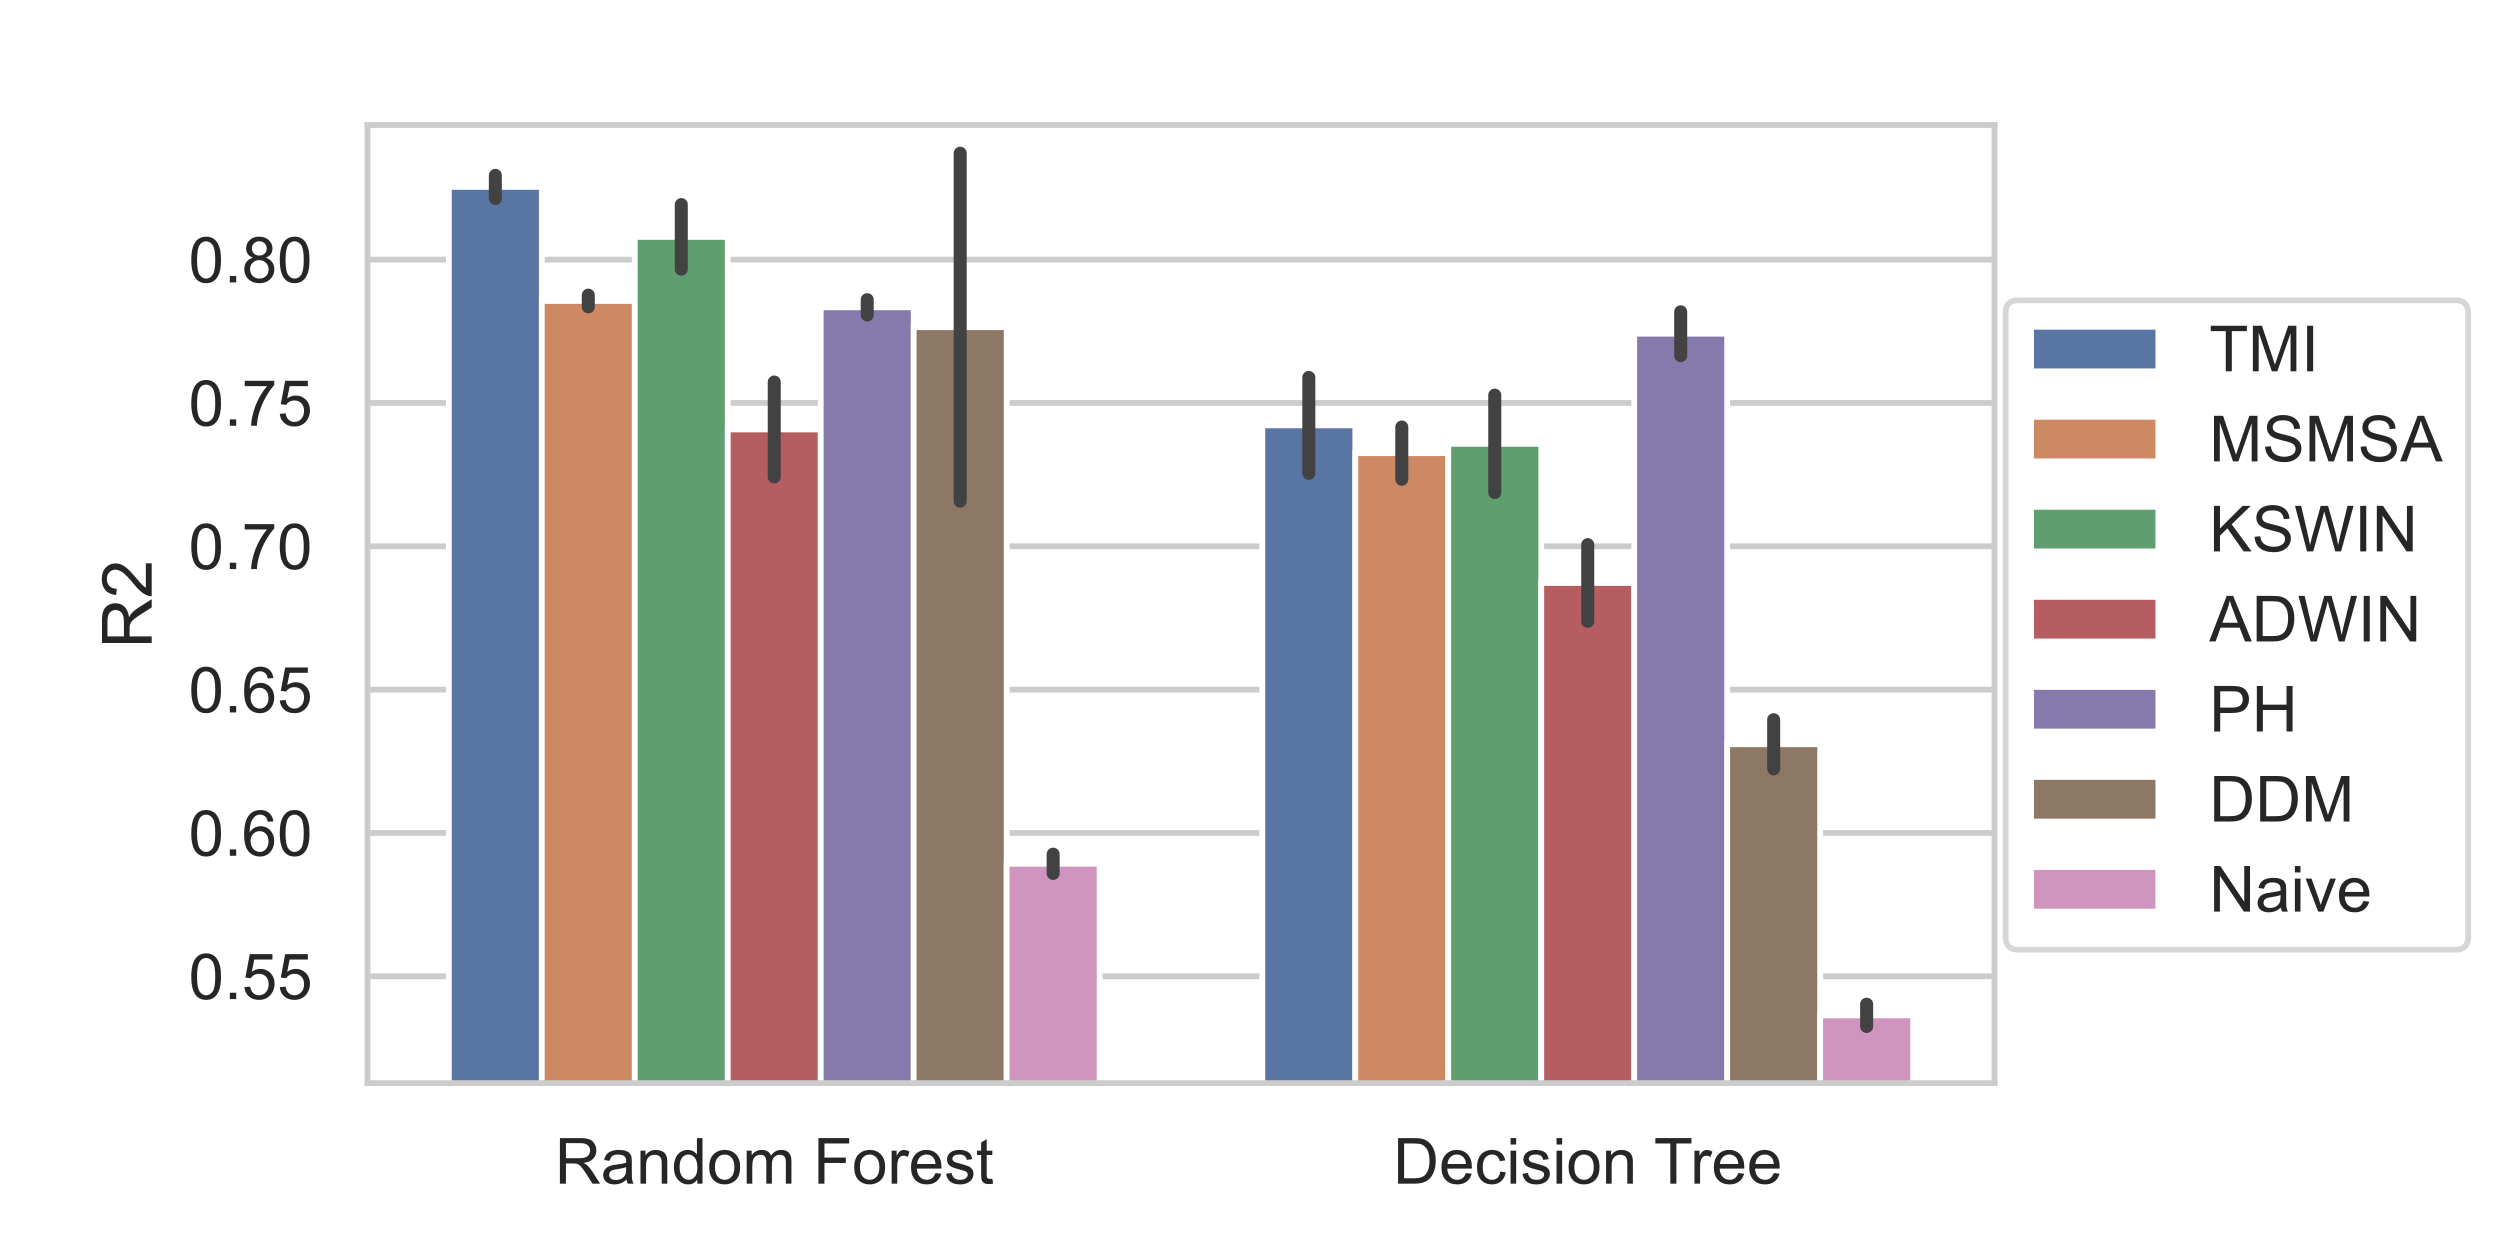
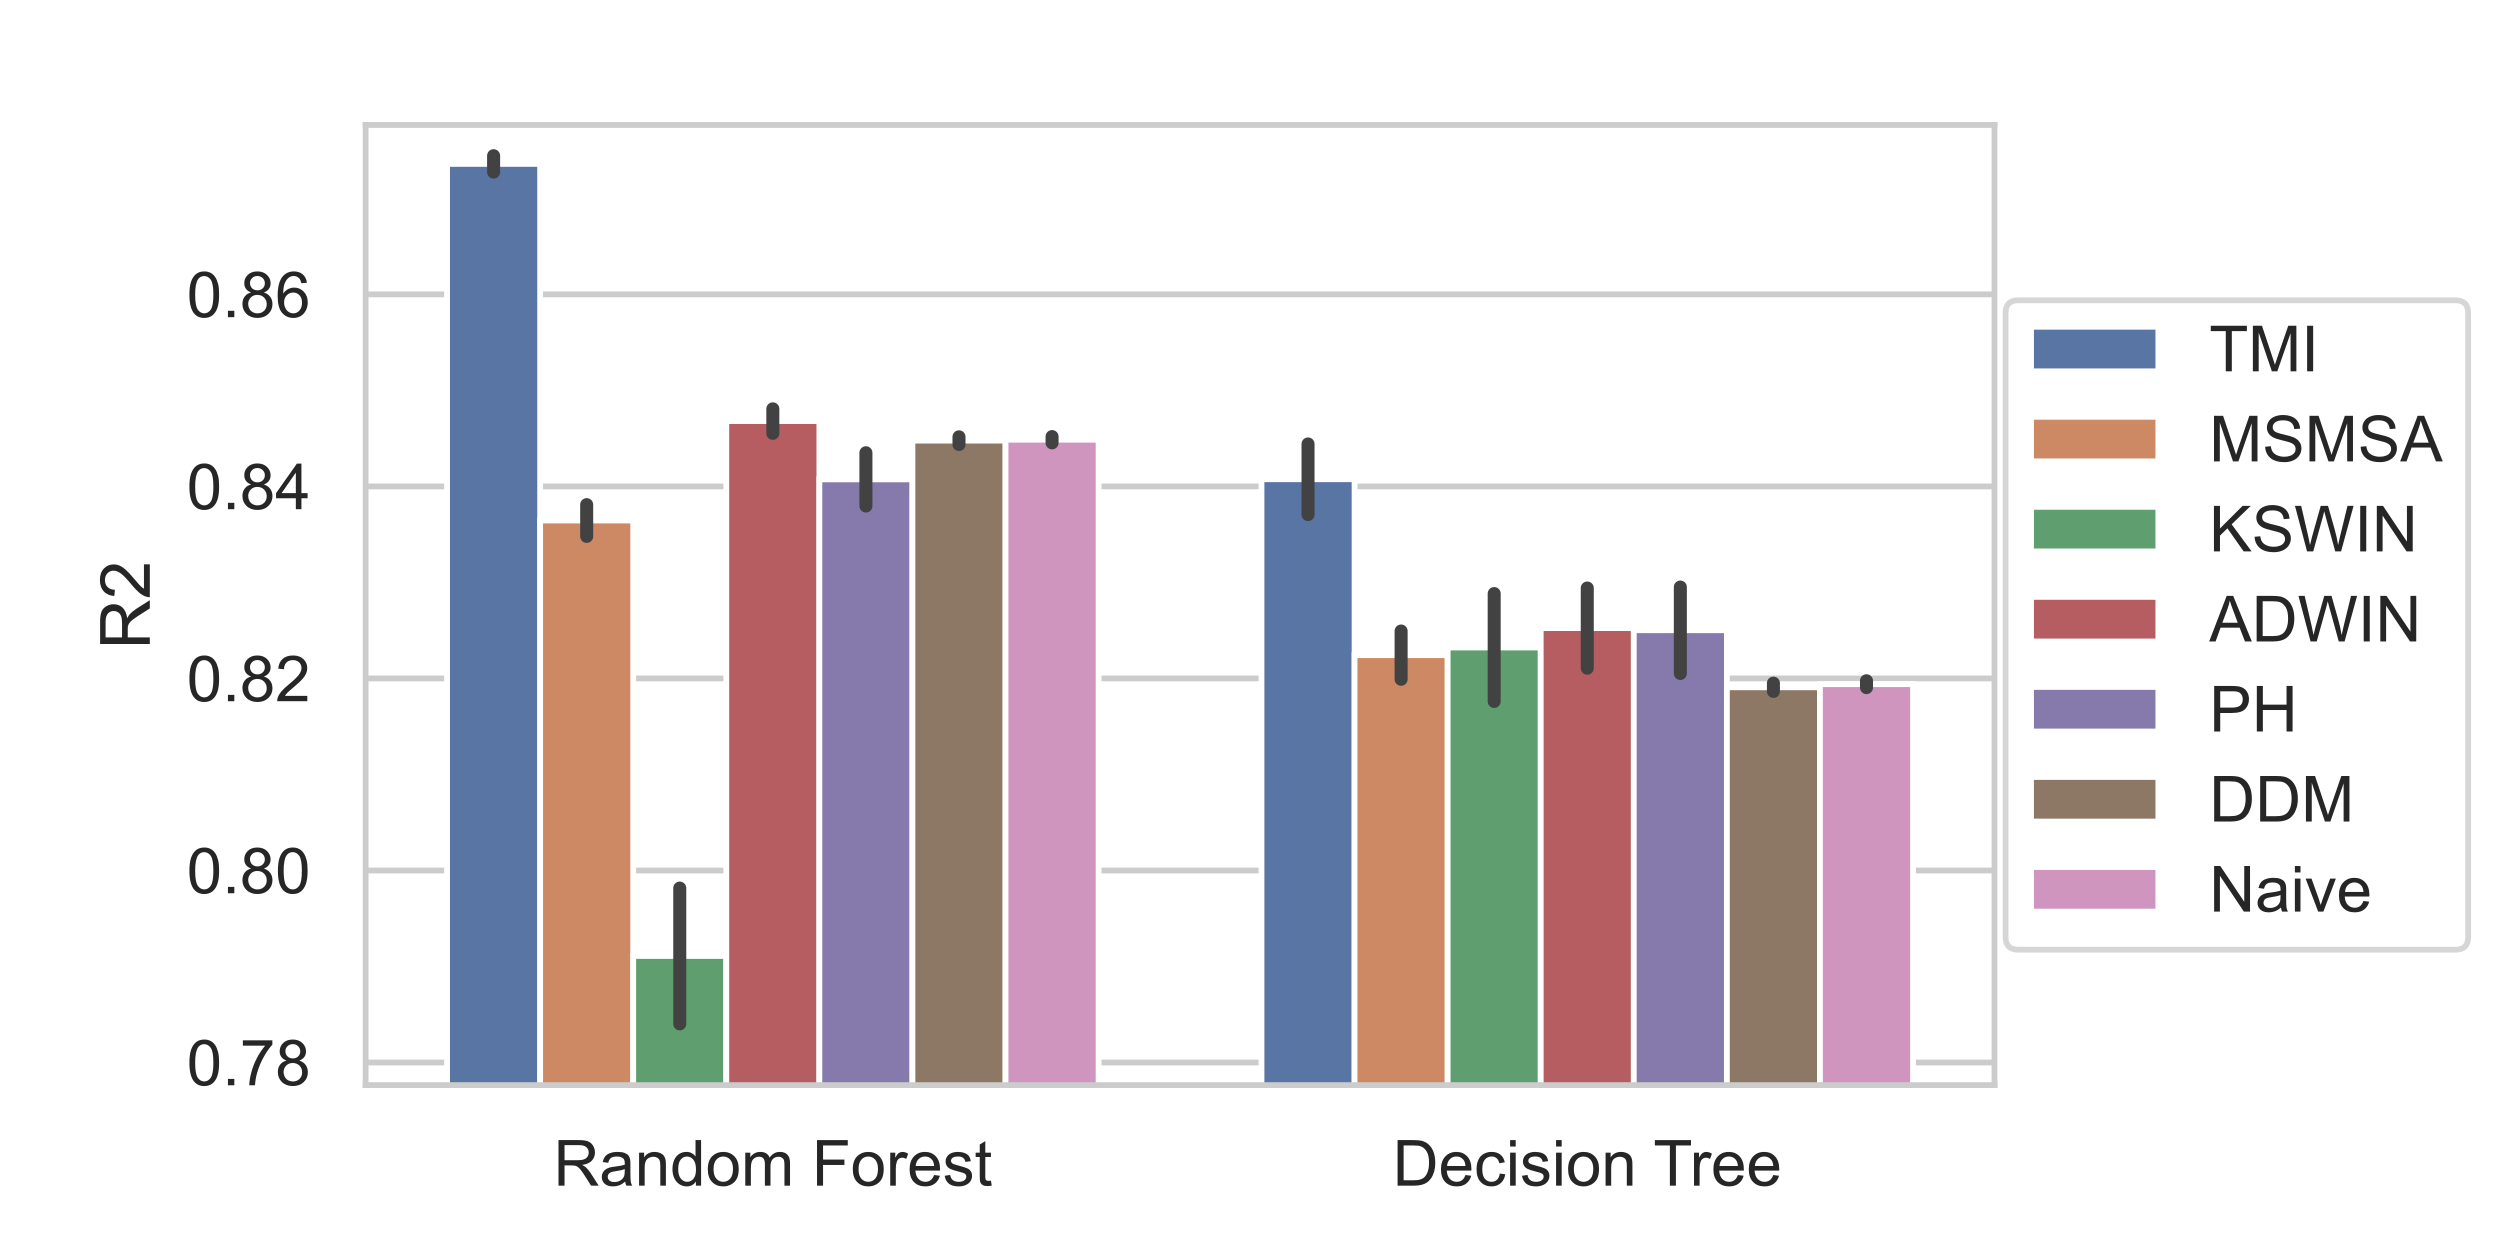
<svg xmlns="http://www.w3.org/2000/svg" xmlns:xlink="http://www.w3.org/1999/xlink" width="432pt" height="216pt" viewBox="0 0 432 216" version="1.1">
  <defs>
    <style type="text/css">*{stroke-linejoin: round; stroke-linecap: butt}</style>
  </defs>
  <g id="figure_1">
    <g id="patch_1">
      <path d="M 0 216  L 432 216  L 432 0  L 0 0  z " style="fill: #ffffff" />
    </g>
    <g id="axes_1">
      <g id="patch_2">
-         <path d="M 63.504 187.164  L 344.646 187.164  L 344.646 21.6  L 63.504 21.6  z " style="fill: #ffffff" />
+         <path d="M 63.18 187.508  L 344.646 187.508  L 344.646 21.6  L 63.18 21.6  z " style="fill: #ffffff" />
      </g>
      <g id="matplotlib.axis_1">
        <g id="xtick_1">
          <g id="text_1">
-             <g style="fill: #262626" transform="translate(95.88838 204.5376) scale(0.11 -0.11)">
+             <g style="fill: #262626" transform="translate(95.64538 204.8818) scale(0.11 -0.11)">
              <defs>
                <path id="ArialMT-52" d="M 503 0  L 503 4581  L 2534 4581  Q 3147 4581 3465 4457  Q 3784 4334 3975 4021  Q 4166 3709 4166 3331  Q 4166 2844 3850 2509  Q 3534 2175 2875 2084  Q 3116 1969 3241 1856  Q 3506 1613 3744 1247  L 4541 0  L 3778 0  L 3172 953  Q 2906 1366 2734 1584  Q 2563 1803 2427 1890  Q 2291 1978 2150 2013  Q 2047 2034 1813 2034  L 1109 2034  L 1109 0  L 503 0  z M 1109 2559  L 2413 2559  Q 2828 2559 3062 2645  Q 3297 2731 3419 2920  Q 3541 3109 3541 3331  Q 3541 3656 3305 3865  Q 3069 4075 2559 4075  L 1109 4075  L 1109 2559  z " transform="scale(0.015625)" />
                <path id="ArialMT-61" d="M 2588 409  Q 2275 144 1986 34  Q 1697 -75 1366 -75  Q 819 -75 525 192  Q 231 459 231 875  Q 231 1119 342 1320  Q 453 1522 633 1644  Q 813 1766 1038 1828  Q 1203 1872 1538 1913  Q 2219 1994 2541 2106  Q 2544 2222 2544 2253  Q 2544 2597 2384 2738  Q 2169 2928 1744 2928  Q 1347 2928 1158 2789  Q 969 2650 878 2297  L 328 2372  Q 403 2725 575 2942  Q 747 3159 1072 3276  Q 1397 3394 1825 3394  Q 2250 3394 2515 3294  Q 2781 3194 2906 3042  Q 3031 2891 3081 2659  Q 3109 2516 3109 2141  L 3109 1391  Q 3109 606 3145 398  Q 3181 191 3288 0  L 2700 0  Q 2613 175 2588 409  z M 2541 1666  Q 2234 1541 1622 1453  Q 1275 1403 1131 1340  Q 988 1278 909 1158  Q 831 1038 831 891  Q 831 666 1001 516  Q 1172 366 1500 366  Q 1825 366 2078 508  Q 2331 650 2450 897  Q 2541 1088 2541 1459  L 2541 1666  z " transform="scale(0.015625)" />
                <path id="ArialMT-6e" d="M 422 0  L 422 3319  L 928 3319  L 928 2847  Q 1294 3394 1984 3394  Q 2284 3394 2536 3286  Q 2788 3178 2913 3003  Q 3038 2828 3088 2588  Q 3119 2431 3119 2041  L 3119 0  L 2556 0  L 2556 2019  Q 2556 2363 2490 2533  Q 2425 2703 2258 2804  Q 2091 2906 1866 2906  Q 1506 2906 1245 2678  Q 984 2450 984 1813  L 984 0  L 422 0  z " transform="scale(0.015625)" />
                <path id="ArialMT-64" d="M 2575 0  L 2575 419  Q 2259 -75 1647 -75  Q 1250 -75 917 144  Q 584 363 401 755  Q 219 1147 219 1656  Q 219 2153 384 2558  Q 550 2963 881 3178  Q 1213 3394 1622 3394  Q 1922 3394 2156 3267  Q 2391 3141 2538 2938  L 2538 4581  L 3097 4581  L 3097 0  L 2575 0  z M 797 1656  Q 797 1019 1065 703  Q 1334 388 1700 388  Q 2069 388 2326 689  Q 2584 991 2584 1609  Q 2584 2291 2321 2609  Q 2059 2928 1675 2928  Q 1300 2928 1048 2622  Q 797 2316 797 1656  z " transform="scale(0.015625)" />
                <path id="ArialMT-6f" d="M 213 1659  Q 213 2581 725 3025  Q 1153 3394 1769 3394  Q 2453 3394 2887 2945  Q 3322 2497 3322 1706  Q 3322 1066 3130 698  Q 2938 331 2570 128  Q 2203 -75 1769 -75  Q 1072 -75 642 372  Q 213 819 213 1659  z M 791 1659  Q 791 1022 1069 705  Q 1347 388 1769 388  Q 2188 388 2466 706  Q 2744 1025 2744 1678  Q 2744 2294 2464 2611  Q 2184 2928 1769 2928  Q 1347 2928 1069 2612  Q 791 2297 791 1659  z " transform="scale(0.015625)" />
                <path id="ArialMT-6d" d="M 422 0  L 422 3319  L 925 3319  L 925 2853  Q 1081 3097 1340 3245  Q 1600 3394 1931 3394  Q 2300 3394 2536 3241  Q 2772 3088 2869 2813  Q 3263 3394 3894 3394  Q 4388 3394 4653 3120  Q 4919 2847 4919 2278  L 4919 0  L 4359 0  L 4359 2091  Q 4359 2428 4304 2576  Q 4250 2725 4106 2815  Q 3963 2906 3769 2906  Q 3419 2906 3187 2673  Q 2956 2441 2956 1928  L 2956 0  L 2394 0  L 2394 2156  Q 2394 2531 2256 2718  Q 2119 2906 1806 2906  Q 1569 2906 1367 2781  Q 1166 2656 1075 2415  Q 984 2175 984 1722  L 984 0  L 422 0  z " transform="scale(0.015625)" />
                <path id="ArialMT-20" transform="scale(0.015625)" />
                <path id="ArialMT-46" d="M 525 0  L 525 4581  L 3616 4581  L 3616 4041  L 1131 4041  L 1131 2622  L 3281 2622  L 3281 2081  L 1131 2081  L 1131 0  L 525 0  z " transform="scale(0.015625)" />
                <path id="ArialMT-72" d="M 416 0  L 416 3319  L 922 3319  L 922 2816  Q 1116 3169 1280 3281  Q 1444 3394 1641 3394  Q 1925 3394 2219 3213  L 2025 2691  Q 1819 2813 1613 2813  Q 1428 2813 1281 2702  Q 1134 2591 1072 2394  Q 978 2094 978 1738  L 978 0  L 416 0  z " transform="scale(0.015625)" />
                <path id="ArialMT-65" d="M 2694 1069  L 3275 997  Q 3138 488 2766 206  Q 2394 -75 1816 -75  Q 1088 -75 661 373  Q 234 822 234 1631  Q 234 2469 665 2931  Q 1097 3394 1784 3394  Q 2450 3394 2872 2941  Q 3294 2488 3294 1666  Q 3294 1616 3291 1516  L 816 1516  Q 847 969 1125 678  Q 1403 388 1819 388  Q 2128 388 2347 550  Q 2566 713 2694 1069  z M 847 1978  L 2700 1978  Q 2663 2397 2488 2606  Q 2219 2931 1791 2931  Q 1403 2931 1139 2672  Q 875 2413 847 1978  z " transform="scale(0.015625)" />
                <path id="ArialMT-73" d="M 197 991  L 753 1078  Q 800 744 1014 566  Q 1228 388 1613 388  Q 2000 388 2187 545  Q 2375 703 2375 916  Q 2375 1106 2209 1216  Q 2094 1291 1634 1406  Q 1016 1563 777 1677  Q 538 1791 414 1992  Q 291 2194 291 2438  Q 291 2659 392 2848  Q 494 3038 669 3163  Q 800 3259 1026 3326  Q 1253 3394 1513 3394  Q 1903 3394 2198 3281  Q 2494 3169 2634 2976  Q 2775 2784 2828 2463  L 2278 2388  Q 2241 2644 2061 2787  Q 1881 2931 1553 2931  Q 1166 2931 1000 2803  Q 834 2675 834 2503  Q 834 2394 903 2306  Q 972 2216 1119 2156  Q 1203 2125 1616 2013  Q 2213 1853 2448 1751  Q 2684 1650 2818 1456  Q 2953 1263 2953 975  Q 2953 694 2789 445  Q 2625 197 2315 61  Q 2006 -75 1616 -75  Q 969 -75 630 194  Q 291 463 197 991  z " transform="scale(0.015625)" />
                <path id="ArialMT-74" d="M 1650 503  L 1731 6  Q 1494 -44 1306 -44  Q 1000 -44 831 53  Q 663 150 594 308  Q 525 466 525 972  L 525 2881  L 113 2881  L 113 3319  L 525 3319  L 525 4141  L 1084 4478  L 1084 3319  L 1650 3319  L 1650 2881  L 1084 2881  L 1084 941  Q 1084 700 1114 631  Q 1144 563 1211 522  Q 1278 481 1403 481  Q 1497 481 1650 503  z " transform="scale(0.015625)" />
              </defs>
              <use xlink:href="#ArialMT-52" />
              <use xlink:href="#ArialMT-61" x="72.217" />
              <use xlink:href="#ArialMT-6e" x="127.832" />
              <use xlink:href="#ArialMT-64" x="183.447" />
              <use xlink:href="#ArialMT-6f" x="239.062" />
              <use xlink:href="#ArialMT-6d" x="294.678" />
              <use xlink:href="#ArialMT-20" x="377.979" />
              <use xlink:href="#ArialMT-46" x="405.762" />
              <use xlink:href="#ArialMT-6f" x="466.846" />
              <use xlink:href="#ArialMT-72" x="522.461" />
              <use xlink:href="#ArialMT-65" x="555.762" />
              <use xlink:href="#ArialMT-73" x="611.377" />
              <use xlink:href="#ArialMT-74" x="661.377" />
            </g>
          </g>
        </g>
        <g id="xtick_2">
          <g id="text_2">
-             <g style="fill: #262626" transform="translate(240.7354 204.5376) scale(0.11 -0.11)">
+             <g style="fill: #262626" transform="translate(240.6544 204.8818) scale(0.11 -0.11)">
              <defs>
                <path id="ArialMT-44" d="M 494 0  L 494 4581  L 2072 4581  Q 2606 4581 2888 4516  Q 3281 4425 3559 4188  Q 3922 3881 4101 3404  Q 4281 2928 4281 2316  Q 4281 1794 4159 1391  Q 4038 988 3847 723  Q 3656 459 3429 307  Q 3203 156 2883 78  Q 2563 0 2147 0  L 494 0  z M 1100 541  L 2078 541  Q 2531 541 2789 625  Q 3047 709 3200 863  Q 3416 1078 3536 1442  Q 3656 1806 3656 2325  Q 3656 3044 3420 3430  Q 3184 3816 2847 3947  Q 2603 4041 2063 4041  L 1100 4041  L 1100 541  z " transform="scale(0.015625)" />
                <path id="ArialMT-63" d="M 2588 1216  L 3141 1144  Q 3050 572 2676 248  Q 2303 -75 1759 -75  Q 1078 -75 664 370  Q 250 816 250 1647  Q 250 2184 428 2587  Q 606 2991 970 3192  Q 1334 3394 1763 3394  Q 2303 3394 2647 3120  Q 2991 2847 3088 2344  L 2541 2259  Q 2463 2594 2264 2762  Q 2066 2931 1784 2931  Q 1359 2931 1093 2626  Q 828 2322 828 1663  Q 828 994 1084 691  Q 1341 388 1753 388  Q 2084 388 2306 591  Q 2528 794 2588 1216  z " transform="scale(0.015625)" />
                <path id="ArialMT-69" d="M 425 3934  L 425 4581  L 988 4581  L 988 3934  L 425 3934  z M 425 0  L 425 3319  L 988 3319  L 988 0  L 425 0  z " transform="scale(0.015625)" />
                <path id="ArialMT-54" d="M 1659 0  L 1659 4041  L 150 4041  L 150 4581  L 3781 4581  L 3781 4041  L 2266 4041  L 2266 0  L 1659 0  z " transform="scale(0.015625)" />
              </defs>
              <use xlink:href="#ArialMT-44" />
              <use xlink:href="#ArialMT-65" x="72.217" />
              <use xlink:href="#ArialMT-63" x="127.832" />
              <use xlink:href="#ArialMT-69" x="177.832" />
              <use xlink:href="#ArialMT-73" x="200.049" />
              <use xlink:href="#ArialMT-69" x="250.049" />
              <use xlink:href="#ArialMT-6f" x="272.266" />
              <use xlink:href="#ArialMT-6e" x="327.881" />
              <use xlink:href="#ArialMT-20" x="383.496" />
              <use xlink:href="#ArialMT-54" x="409.529" />
              <use xlink:href="#ArialMT-72" x="466.863" />
              <use xlink:href="#ArialMT-65" x="500.164" />
              <use xlink:href="#ArialMT-65" x="555.779" />
            </g>
          </g>
        </g>
      </g>
      <g id="matplotlib.axis_2">
        <g id="ytick_1">
          <g id="line2d_1">
-             <path d="M 63.504 168.708  L 344.646 168.708  " clip-path="url(#p9788f2b1a1)" style="fill: none; stroke: #cccccc; stroke-linecap: round" />
+             <path d="M 63.18 183.601  L 344.646 183.601  " clip-path="url(#pdd0cd66725)" style="fill: none; stroke: #cccccc; stroke-linecap: round" />
          </g>
          <g id="text_3">
-             <g style="fill: #262626" transform="translate(32.59697 172.6448) scale(0.11 -0.11)">
+             <g style="fill: #262626" transform="translate(32.27297 187.5374) scale(0.11 -0.11)">
              <defs>
                <path id="ArialMT-30" d="M 266 2259  Q 266 3072 433 3567  Q 600 4063 929 4331  Q 1259 4600 1759 4600  Q 2128 4600 2406 4451  Q 2684 4303 2865 4023  Q 3047 3744 3150 3342  Q 3253 2941 3253 2259  Q 3253 1453 3087 958  Q 2922 463 2592 192  Q 2263 -78 1759 -78  Q 1097 -78 719 397  Q 266 969 266 2259  z M 844 2259  Q 844 1131 1108 757  Q 1372 384 1759 384  Q 2147 384 2411 759  Q 2675 1134 2675 2259  Q 2675 3391 2411 3762  Q 2147 4134 1753 4134  Q 1366 4134 1134 3806  Q 844 3388 844 2259  z " transform="scale(0.015625)" />
                <path id="ArialMT-2e" d="M 581 0  L 581 641  L 1222 641  L 1222 0  L 581 0  z " transform="scale(0.015625)" />
-                 <path id="ArialMT-35" d="M 266 1200  L 856 1250  Q 922 819 1161 601  Q 1400 384 1738 384  Q 2144 384 2425 690  Q 2706 997 2706 1503  Q 2706 1984 2436 2262  Q 2166 2541 1728 2541  Q 1456 2541 1237 2417  Q 1019 2294 894 2097  L 366 2166  L 809 4519  L 3088 4519  L 3088 3981  L 1259 3981  L 1013 2750  Q 1425 3038 1878 3038  Q 2478 3038 2890 2622  Q 3303 2206 3303 1553  Q 3303 931 2941 478  Q 2500 -78 1738 -78  Q 1113 -78 717 272  Q 322 622 266 1200  z " transform="scale(0.015625)" />
-               </defs>
-               <use xlink:href="#ArialMT-30" />
-               <use xlink:href="#ArialMT-2e" x="55.615" />
-               <use xlink:href="#ArialMT-35" x="83.398" />
-               <use xlink:href="#ArialMT-35" x="139.014" />
+                 <path id="ArialMT-37" d="M 303 3981  L 303 4522  L 3269 4522  L 3269 4084  Q 2831 3619 2401 2847  Q 1972 2075 1738 1259  Q 1569 684 1522 0  L 944 0  Q 953 541 1156 1306  Q 1359 2072 1739 2783  Q 2119 3494 2547 3981  L 303 3981  z " transform="scale(0.015625)" />
+                 <path id="ArialMT-38" d="M 1131 2484  Q 781 2613 612 2850  Q 444 3088 444 3419  Q 444 3919 803 4259  Q 1163 4600 1759 4600  Q 2359 4600 2725 4251  Q 3091 3903 3091 3403  Q 3091 3084 2923 2848  Q 2756 2613 2416 2484  Q 2838 2347 3058 2040  Q 3278 1734 3278 1309  Q 3278 722 2862 322  Q 2447 -78 1769 -78  Q 1091 -78 675 323  Q 259 725 259 1325  Q 259 1772 486 2073  Q 713 2375 1131 2484  z M 1019 3438  Q 1019 3113 1228 2906  Q 1438 2700 1772 2700  Q 2097 2700 2305 2904  Q 2513 3109 2513 3406  Q 2513 3716 2298 3927  Q 2084 4138 1766 4138  Q 1444 4138 1231 3931  Q 1019 3725 1019 3438  z M 838 1322  Q 838 1081 952 856  Q 1066 631 1291 507  Q 1516 384 1775 384  Q 2178 384 2440 643  Q 2703 903 2703 1303  Q 2703 1709 2433 1975  Q 2163 2241 1756 2241  Q 1359 2241 1098 1978  Q 838 1716 838 1322  z " transform="scale(0.015625)" />
+               </defs>
+               <use xlink:href="#ArialMT-30" />
+               <use xlink:href="#ArialMT-2e" x="55.615" />
+               <use xlink:href="#ArialMT-37" x="83.398" />
+               <use xlink:href="#ArialMT-38" x="139.014" />
            </g>
          </g>
        </g>
        <g id="ytick_2">
          <g id="line2d_2">
-             <path d="M 63.504 143.939  L 344.646 143.939  " clip-path="url(#p9788f2b1a1)" style="fill: none; stroke: #cccccc; stroke-linecap: round" />
+             <path d="M 63.18 150.418  L 344.646 150.418  " clip-path="url(#pdd0cd66725)" style="fill: none; stroke: #cccccc; stroke-linecap: round" />
          </g>
          <g id="text_4">
-             <g style="fill: #262626" transform="translate(32.59697 147.8763) scale(0.11 -0.11)">
-               <defs>
-                 <path id="ArialMT-36" d="M 3184 3459  L 2625 3416  Q 2550 3747 2413 3897  Q 2184 4138 1850 4138  Q 1581 4138 1378 3988  Q 1113 3794 959 3422  Q 806 3050 800 2363  Q 1003 2672 1297 2822  Q 1591 2972 1913 2972  Q 2475 2972 2870 2558  Q 3266 2144 3266 1488  Q 3266 1056 3080 686  Q 2894 316 2569 119  Q 2244 -78 1831 -78  Q 1128 -78 684 439  Q 241 956 241 2144  Q 241 3472 731 4075  Q 1159 4600 1884 4600  Q 2425 4600 2770 4297  Q 3116 3994 3184 3459  z M 888 1484  Q 888 1194 1011 928  Q 1134 663 1356 523  Q 1578 384 1822 384  Q 2178 384 2434 671  Q 2691 959 2691 1453  Q 2691 1928 2437 2201  Q 2184 2475 1800 2475  Q 1419 2475 1153 2201  Q 888 1928 888 1484  z " transform="scale(0.015625)" />
-               </defs>
-               <use xlink:href="#ArialMT-30" />
-               <use xlink:href="#ArialMT-2e" x="55.615" />
-               <use xlink:href="#ArialMT-36" x="83.398" />
+             <g style="fill: #262626" transform="translate(32.27297 154.3546) scale(0.11 -0.11)">
+               <use xlink:href="#ArialMT-30" />
+               <use xlink:href="#ArialMT-2e" x="55.615" />
+               <use xlink:href="#ArialMT-38" x="83.398" />
              <use xlink:href="#ArialMT-30" x="139.014" />
            </g>
          </g>
        </g>
        <g id="ytick_3">
          <g id="line2d_3">
-             <path d="M 63.504 119.171  L 344.646 119.171  " clip-path="url(#p9788f2b1a1)" style="fill: none; stroke: #cccccc; stroke-linecap: round" />
+             <path d="M 63.18 117.235  L 344.646 117.235  " clip-path="url(#pdd0cd66725)" style="fill: none; stroke: #cccccc; stroke-linecap: round" />
          </g>
          <g id="text_5">
-             <g style="fill: #262626" transform="translate(32.59697 123.1077) scale(0.11 -0.11)">
-               <use xlink:href="#ArialMT-30" />
-               <use xlink:href="#ArialMT-2e" x="55.615" />
-               <use xlink:href="#ArialMT-36" x="83.398" />
-               <use xlink:href="#ArialMT-35" x="139.014" />
+             <g style="fill: #262626" transform="translate(32.27297 121.1719) scale(0.11 -0.11)">
+               <defs>
+                 <path id="ArialMT-32" d="M 3222 541  L 3222 0  L 194 0  Q 188 203 259 391  Q 375 700 629 1000  Q 884 1300 1366 1694  Q 2113 2306 2375 2664  Q 2638 3022 2638 3341  Q 2638 3675 2398 3904  Q 2159 4134 1775 4134  Q 1369 4134 1125 3890  Q 881 3647 878 3216  L 300 3275  Q 359 3922 746 4261  Q 1134 4600 1788 4600  Q 2447 4600 2831 4234  Q 3216 3869 3216 3328  Q 3216 3053 3103 2787  Q 2991 2522 2730 2228  Q 2469 1934 1863 1422  Q 1356 997 1212 845  Q 1069 694 975 541  L 3222 541  z " transform="scale(0.015625)" />
+               </defs>
+               <use xlink:href="#ArialMT-30" />
+               <use xlink:href="#ArialMT-2e" x="55.615" />
+               <use xlink:href="#ArialMT-38" x="83.398" />
+               <use xlink:href="#ArialMT-32" x="139.014" />
            </g>
          </g>
        </g>
        <g id="ytick_4">
          <g id="line2d_4">
-             <path d="M 63.504 94.402  L 344.646 94.402  " clip-path="url(#p9788f2b1a1)" style="fill: none; stroke: #cccccc; stroke-linecap: round" />
+             <path d="M 63.18 84.052  L 344.646 84.052  " clip-path="url(#pdd0cd66725)" style="fill: none; stroke: #cccccc; stroke-linecap: round" />
          </g>
          <g id="text_6">
-             <g style="fill: #262626" transform="translate(32.59697 98.33912) scale(0.11 -0.11)">
-               <defs>
-                 <path id="ArialMT-37" d="M 303 3981  L 303 4522  L 3269 4522  L 3269 4084  Q 2831 3619 2401 2847  Q 1972 2075 1738 1259  Q 1569 684 1522 0  L 944 0  Q 953 541 1156 1306  Q 1359 2072 1739 2783  Q 2119 3494 2547 3981  L 303 3981  z " transform="scale(0.015625)" />
-               </defs>
-               <use xlink:href="#ArialMT-30" />
-               <use xlink:href="#ArialMT-2e" x="55.615" />
-               <use xlink:href="#ArialMT-37" x="83.398" />
-               <use xlink:href="#ArialMT-30" x="139.014" />
+             <g style="fill: #262626" transform="translate(32.27297 87.98919) scale(0.11 -0.11)">
+               <defs>
+                 <path id="ArialMT-34" d="M 2069 0  L 2069 1097  L 81 1097  L 81 1613  L 2172 4581  L 2631 4581  L 2631 1613  L 3250 1613  L 3250 1097  L 2631 1097  L 2631 0  L 2069 0  z M 2069 1613  L 2069 3678  L 634 1613  L 2069 1613  z " transform="scale(0.015625)" />
+               </defs>
+               <use xlink:href="#ArialMT-30" />
+               <use xlink:href="#ArialMT-2e" x="55.615" />
+               <use xlink:href="#ArialMT-38" x="83.398" />
+               <use xlink:href="#ArialMT-34" x="139.014" />
            </g>
          </g>
        </g>
        <g id="ytick_5">
          <g id="line2d_5">
-             <path d="M 63.504 69.634  L 344.646 69.634  " clip-path="url(#p9788f2b1a1)" style="fill: none; stroke: #cccccc; stroke-linecap: round" />
+             <path d="M 63.18 50.87  L 344.646 50.87  " clip-path="url(#pdd0cd66725)" style="fill: none; stroke: #cccccc; stroke-linecap: round" />
          </g>
          <g id="text_7">
-             <g style="fill: #262626" transform="translate(32.59697 73.57054) scale(0.11 -0.11)">
-               <use xlink:href="#ArialMT-30" />
-               <use xlink:href="#ArialMT-2e" x="55.615" />
-               <use xlink:href="#ArialMT-37" x="83.398" />
-               <use xlink:href="#ArialMT-35" x="139.014" />
-             </g>
-           </g>
-         </g>
-         <g id="ytick_6">
-           <g id="line2d_6">
-             <path d="M 63.504 44.865  L 344.646 44.865  " clip-path="url(#p9788f2b1a1)" style="fill: none; stroke: #cccccc; stroke-linecap: round" />
-           </g>
-           <g id="text_8">
-             <g style="fill: #262626" transform="translate(32.59697 48.80197) scale(0.11 -0.11)">
-               <defs>
-                 <path id="ArialMT-38" d="M 1131 2484  Q 781 2613 612 2850  Q 444 3088 444 3419  Q 444 3919 803 4259  Q 1163 4600 1759 4600  Q 2359 4600 2725 4251  Q 3091 3903 3091 3403  Q 3091 3084 2923 2848  Q 2756 2613 2416 2484  Q 2838 2347 3058 2040  Q 3278 1734 3278 1309  Q 3278 722 2862 322  Q 2447 -78 1769 -78  Q 1091 -78 675 323  Q 259 725 259 1325  Q 259 1772 486 2073  Q 713 2375 1131 2484  z M 1019 3438  Q 1019 3113 1228 2906  Q 1438 2700 1772 2700  Q 2097 2700 2305 2904  Q 2513 3109 2513 3406  Q 2513 3716 2298 3927  Q 2084 4138 1766 4138  Q 1444 4138 1231 3931  Q 1019 3725 1019 3438  z M 838 1322  Q 838 1081 952 856  Q 1066 631 1291 507  Q 1516 384 1775 384  Q 2178 384 2440 643  Q 2703 903 2703 1303  Q 2703 1709 2433 1975  Q 2163 2241 1756 2241  Q 1359 2241 1098 1978  Q 838 1716 838 1322  z " transform="scale(0.015625)" />
+             <g style="fill: #262626" transform="translate(32.27297 54.80646) scale(0.11 -0.11)">
+               <defs>
+                 <path id="ArialMT-36" d="M 3184 3459  L 2625 3416  Q 2550 3747 2413 3897  Q 2184 4138 1850 4138  Q 1581 4138 1378 3988  Q 1113 3794 959 3422  Q 806 3050 800 2363  Q 1003 2672 1297 2822  Q 1591 2972 1913 2972  Q 2475 2972 2870 2558  Q 3266 2144 3266 1488  Q 3266 1056 3080 686  Q 2894 316 2569 119  Q 2244 -78 1831 -78  Q 1128 -78 684 439  Q 241 956 241 2144  Q 241 3472 731 4075  Q 1159 4600 1884 4600  Q 2425 4600 2770 4297  Q 3116 3994 3184 3459  z M 888 1484  Q 888 1194 1011 928  Q 1134 663 1356 523  Q 1578 384 1822 384  Q 2178 384 2434 671  Q 2691 959 2691 1453  Q 2691 1928 2437 2201  Q 2184 2475 1800 2475  Q 1419 2475 1153 2201  Q 888 1928 888 1484  z " transform="scale(0.015625)" />
              </defs>
              <use xlink:href="#ArialMT-30" />
              <use xlink:href="#ArialMT-2e" x="55.615" />
              <use xlink:href="#ArialMT-38" x="83.398" />
-               <use xlink:href="#ArialMT-30" x="139.014" />
-             </g>
-           </g>
-         </g>
-         <g id="text_9">
-           <g style="fill: #262626" transform="translate(26.21197 112.0517) rotate(-90) scale(0.12 -0.12)">
-             <defs>
-               <path id="ArialMT-32" d="M 3222 541  L 3222 0  L 194 0  Q 188 203 259 391  Q 375 700 629 1000  Q 884 1300 1366 1694  Q 2113 2306 2375 2664  Q 2638 3022 2638 3341  Q 2638 3675 2398 3904  Q 2159 4134 1775 4134  Q 1369 4134 1125 3890  Q 881 3647 878 3216  L 300 3275  Q 359 3922 746 4261  Q 1134 4600 1788 4600  Q 2447 4600 2831 4234  Q 3216 3869 3216 3328  Q 3216 3053 3103 2787  Q 2991 2522 2730 2228  Q 2469 1934 1863 1422  Q 1356 997 1212 845  Q 1069 694 975 541  L 3222 541  z " transform="scale(0.015625)" />
-             </defs>
+               <use xlink:href="#ArialMT-36" x="139.014" />
+             </g>
+           </g>
+         </g>
+         <g id="text_8">
+           <g style="fill: #262626" transform="translate(25.88797 112.2238) rotate(-90) scale(0.12 -0.12)">
            <use xlink:href="#ArialMT-52" />
            <use xlink:href="#ArialMT-32" x="72.217" />
          </g>
        </g>
      </g>
      <g id="patch_3">
-         <path d="M 77.561 441.162  L 93.626 441.162  L 93.626 32.301  L 77.561 32.301  z " clip-path="url(#p9788f2b1a1)" style="fill: #5875a4; stroke: #ffffff; stroke-linejoin: miter" />
+         <path d="M 77.253 1477.727  L 93.337 1477.727  L 93.337 28.32  L 77.253 28.32  z " clip-path="url(#pdd0cd66725)" style="fill: #5875a4; stroke: #ffffff; stroke-linejoin: miter" />
      </g>
      <g id="patch_4">
-         <path d="M 218.132 441.162  L 234.197 441.162  L 234.197 73.501  L 218.132 73.501  z " clip-path="url(#p9788f2b1a1)" style="fill: #5875a4; stroke: #ffffff; stroke-linejoin: miter" />
+         <path d="M 217.986 1477.727  L 234.07 1477.727  L 234.07 82.815  L 217.986 82.815  z " clip-path="url(#pdd0cd66725)" style="fill: #5875a4; stroke: #ffffff; stroke-linejoin: miter" />
      </g>
      <g id="patch_5">
-         <path d="M 93.626 441.162  L 109.692 441.162  L 109.692 52.013  L 93.626 52.013  z " clip-path="url(#p9788f2b1a1)" style="fill: #cc8963; stroke: #ffffff; stroke-linejoin: miter" />
+         <path d="M 93.337 1477.727  L 109.421 1477.727  L 109.421 89.945  L 93.337 89.945  z " clip-path="url(#pdd0cd66725)" style="fill: #cc8963; stroke: #ffffff; stroke-linejoin: miter" />
      </g>
      <g id="patch_6">
-         <path d="M 234.197 441.162  L 250.262 441.162  L 250.262 78.305  L 234.197 78.305  z " clip-path="url(#p9788f2b1a1)" style="fill: #cc8963; stroke: #ffffff; stroke-linejoin: miter" />
+         <path d="M 234.07 1477.727  L 250.154 1477.727  L 250.154 113.208  L 234.07 113.208  z " clip-path="url(#pdd0cd66725)" style="fill: #cc8963; stroke: #ffffff; stroke-linejoin: miter" />
      </g>
      <g id="patch_7">
-         <path d="M 109.692 441.162  L 125.757 441.162  L 125.757 40.932  L 109.692 40.932  z " clip-path="url(#p9788f2b1a1)" style="fill: #5f9e6e; stroke: #ffffff; stroke-linejoin: miter" />
+         <path d="M 109.421 1477.727  L 125.505 1477.727  L 125.505 165.197  L 109.421 165.197  z " clip-path="url(#pdd0cd66725)" style="fill: #5f9e6e; stroke: #ffffff; stroke-linejoin: miter" />
      </g>
      <g id="patch_8">
-         <path d="M 250.262 441.162  L 266.328 441.162  L 266.328 76.695  L 250.262 76.695  z " clip-path="url(#p9788f2b1a1)" style="fill: #5f9e6e; stroke: #ffffff; stroke-linejoin: miter" />
+         <path d="M 250.154 1477.727  L 266.237 1477.727  L 266.237 111.885  L 250.154 111.885  z " clip-path="url(#pdd0cd66725)" style="fill: #5f9e6e; stroke: #ffffff; stroke-linejoin: miter" />
      </g>
      <g id="patch_9">
-         <path d="M 125.757 441.162  L 141.822 441.162  L 141.822 74.21  L 125.757 74.21  z " clip-path="url(#p9788f2b1a1)" style="fill: #b55d60; stroke: #ffffff; stroke-linejoin: miter" />
+         <path d="M 125.505 1477.727  L 141.588 1477.727  L 141.588 72.764  L 125.505 72.764  z " clip-path="url(#pdd0cd66725)" style="fill: #b55d60; stroke: #ffffff; stroke-linejoin: miter" />
      </g>
      <g id="patch_10">
-         <path d="M 266.328 441.162  L 282.393 441.162  L 282.393 100.74  L 266.328 100.74  z " clip-path="url(#p9788f2b1a1)" style="fill: #b55d60; stroke: #ffffff; stroke-linejoin: miter" />
+         <path d="M 266.237 1477.727  L 282.321 1477.727  L 282.321 108.536  L 266.237 108.536  z " clip-path="url(#pdd0cd66725)" style="fill: #b55d60; stroke: #ffffff; stroke-linejoin: miter" />
      </g>
      <g id="patch_11">
-         <path d="M 141.822 441.162  L 157.887 441.162  L 157.887 53.102  L 141.822 53.102  z " clip-path="url(#p9788f2b1a1)" style="fill: #857aab; stroke: #ffffff; stroke-linejoin: miter" />
+         <path d="M 141.588 1477.727  L 157.672 1477.727  L 157.672 82.839  L 141.588 82.839  z " clip-path="url(#pdd0cd66725)" style="fill: #857aab; stroke: #ffffff; stroke-linejoin: miter" />
      </g>
      <g id="patch_12">
-         <path d="M 282.393 441.162  L 298.458 441.162  L 298.458 57.664  L 282.393 57.664  z " clip-path="url(#p9788f2b1a1)" style="fill: #857aab; stroke: #ffffff; stroke-linejoin: miter" />
+         <path d="M 282.321 1477.727  L 298.405 1477.727  L 298.405 108.909  L 282.321 108.909  z " clip-path="url(#pdd0cd66725)" style="fill: #857aab; stroke: #ffffff; stroke-linejoin: miter" />
      </g>
      <g id="patch_13">
-         <path d="M 157.887 441.162  L 173.952 441.162  L 173.952 56.54  L 157.887 56.54  z " clip-path="url(#p9788f2b1a1)" style="fill: #8d7866; stroke: #ffffff; stroke-linejoin: miter" />
+         <path d="M 157.672 1477.727  L 173.756 1477.727  L 173.756 76.148  L 157.672 76.148  z " clip-path="url(#pdd0cd66725)" style="fill: #8d7866; stroke: #ffffff; stroke-linejoin: miter" />
      </g>
      <g id="patch_14">
-         <path d="M 298.458 441.162  L 314.523 441.162  L 314.523 128.606  L 298.458 128.606  z " clip-path="url(#p9788f2b1a1)" style="fill: #8d7866; stroke: #ffffff; stroke-linejoin: miter" />
+         <path d="M 298.405 1477.727  L 314.489 1477.727  L 314.489 118.761  L 298.405 118.761  z " clip-path="url(#pdd0cd66725)" style="fill: #8d7866; stroke: #ffffff; stroke-linejoin: miter" />
      </g>
      <g id="patch_15">
-         <path d="M 173.952 441.162  L 190.018 441.162  L 190.018 149.264  L 173.952 149.264  z " clip-path="url(#p9788f2b1a1)" style="fill: #d095bf; stroke: #ffffff; stroke-linejoin: miter" />
+         <path d="M 173.756 1477.727  L 189.84 1477.727  L 189.84 75.983  L 173.756 75.983  z " clip-path="url(#pdd0cd66725)" style="fill: #d095bf; stroke: #ffffff; stroke-linejoin: miter" />
      </g>
      <g id="patch_16">
-         <path d="M 314.523 441.162  L 330.589 441.162  L 330.589 175.452  L 314.523 175.452  z " clip-path="url(#p9788f2b1a1)" style="fill: #d095bf; stroke: #ffffff; stroke-linejoin: miter" />
+         <path d="M 314.489 1477.727  L 330.572 1477.727  L 330.572 118.226  L 314.489 118.226  z " clip-path="url(#pdd0cd66725)" style="fill: #d095bf; stroke: #ffffff; stroke-linejoin: miter" />
      </g>
      <g id="patch_17">
-         <path d="M 133.789 441.162  L 133.789 441.162  L 133.789 441.162  L 133.789 441.162  z " clip-path="url(#p9788f2b1a1)" style="fill: #5875a4; stroke: #ffffff; stroke-linejoin: miter" />
+         <path d="M 133.546 1477.727  L 133.546 1477.727  L 133.546 1477.727  L 133.546 1477.727  z " clip-path="url(#pdd0cd66725)" style="fill: #5875a4; stroke: #ffffff; stroke-linejoin: miter" />
      </g>
      <g id="patch_18">
-         <path d="M 133.789 441.162  L 133.789 441.162  L 133.789 441.162  L 133.789 441.162  z " clip-path="url(#p9788f2b1a1)" style="fill: #cc8963; stroke: #ffffff; stroke-linejoin: miter" />
+         <path d="M 133.546 1477.727  L 133.546 1477.727  L 133.546 1477.727  L 133.546 1477.727  z " clip-path="url(#pdd0cd66725)" style="fill: #cc8963; stroke: #ffffff; stroke-linejoin: miter" />
      </g>
      <g id="patch_19">
-         <path d="M 133.789 441.162  L 133.789 441.162  L 133.789 441.162  L 133.789 441.162  z " clip-path="url(#p9788f2b1a1)" style="fill: #5f9e6e; stroke: #ffffff; stroke-linejoin: miter" />
+         <path d="M 133.546 1477.727  L 133.546 1477.727  L 133.546 1477.727  L 133.546 1477.727  z " clip-path="url(#pdd0cd66725)" style="fill: #5f9e6e; stroke: #ffffff; stroke-linejoin: miter" />
      </g>
      <g id="patch_20">
-         <path d="M 133.789 441.162  L 133.789 441.162  L 133.789 441.162  L 133.789 441.162  z " clip-path="url(#p9788f2b1a1)" style="fill: #b55d60; stroke: #ffffff; stroke-linejoin: miter" />
+         <path d="M 133.546 1477.727  L 133.546 1477.727  L 133.546 1477.727  L 133.546 1477.727  z " clip-path="url(#pdd0cd66725)" style="fill: #b55d60; stroke: #ffffff; stroke-linejoin: miter" />
      </g>
      <g id="patch_21">
-         <path d="M 133.789 441.162  L 133.789 441.162  L 133.789 441.162  L 133.789 441.162  z " clip-path="url(#p9788f2b1a1)" style="fill: #857aab; stroke: #ffffff; stroke-linejoin: miter" />
+         <path d="M 133.546 1477.727  L 133.546 1477.727  L 133.546 1477.727  L 133.546 1477.727  z " clip-path="url(#pdd0cd66725)" style="fill: #857aab; stroke: #ffffff; stroke-linejoin: miter" />
      </g>
      <g id="patch_22">
-         <path d="M 133.789 441.162  L 133.789 441.162  L 133.789 441.162  L 133.789 441.162  z " clip-path="url(#p9788f2b1a1)" style="fill: #8d7866; stroke: #ffffff; stroke-linejoin: miter" />
+         <path d="M 133.546 1477.727  L 133.546 1477.727  L 133.546 1477.727  L 133.546 1477.727  z " clip-path="url(#pdd0cd66725)" style="fill: #8d7866; stroke: #ffffff; stroke-linejoin: miter" />
      </g>
      <g id="patch_23">
-         <path d="M 133.789 441.162  L 133.789 441.162  L 133.789 441.162  L 133.789 441.162  z " clip-path="url(#p9788f2b1a1)" style="fill: #d095bf; stroke: #ffffff; stroke-linejoin: miter" />
+         <path d="M 133.546 1477.727  L 133.546 1477.727  L 133.546 1477.727  L 133.546 1477.727  z " clip-path="url(#pdd0cd66725)" style="fill: #d095bf; stroke: #ffffff; stroke-linejoin: miter" />
+       </g>
+       <g id="line2d_6">
+         <path d="M 85.295 29.735  L 85.295 26.905  " clip-path="url(#pdd0cd66725)" style="fill: none; stroke: #424242; stroke-width: 2.25; stroke-linecap: round" />
      </g>
      <g id="line2d_7">
-         <path d="M 85.594 34.299  L 85.594 30.303  " clip-path="url(#p9788f2b1a1)" style="fill: none; stroke: #424242; stroke-width: 2.25; stroke-linecap: round" />
+         <path d="M 226.028 88.917  L 226.028 76.714  " clip-path="url(#pdd0cd66725)" style="fill: none; stroke: #424242; stroke-width: 2.25; stroke-linecap: round" />
      </g>
      <g id="line2d_8">
-         <path d="M 226.164 81.78  L 226.164 65.223  " clip-path="url(#p9788f2b1a1)" style="fill: none; stroke: #424242; stroke-width: 2.25; stroke-linecap: round" />
+         <path d="M 101.379 92.689  L 101.379 87.201  " clip-path="url(#pdd0cd66725)" style="fill: none; stroke: #424242; stroke-width: 2.25; stroke-linecap: round" />
      </g>
      <g id="line2d_9">
-         <path d="M 101.659 53.024  L 101.659 51.002  " clip-path="url(#p9788f2b1a1)" style="fill: none; stroke: #424242; stroke-width: 2.25; stroke-linecap: round" />
+         <path d="M 242.112 117.378  L 242.112 109.038  " clip-path="url(#pdd0cd66725)" style="fill: none; stroke: #424242; stroke-width: 2.25; stroke-linecap: round" />
      </g>
      <g id="line2d_10">
-         <path d="M 242.23 82.819  L 242.23 73.79  " clip-path="url(#p9788f2b1a1)" style="fill: none; stroke: #424242; stroke-width: 2.25; stroke-linecap: round" />
+         <path d="M 117.463 176.934  L 117.463 153.46  " clip-path="url(#pdd0cd66725)" style="fill: none; stroke: #424242; stroke-width: 2.25; stroke-linecap: round" />
      </g>
      <g id="line2d_11">
-         <path d="M 117.724 46.514  L 117.724 35.35  " clip-path="url(#p9788f2b1a1)" style="fill: none; stroke: #424242; stroke-width: 2.25; stroke-linecap: round" />
+         <path d="M 258.195 121.203  L 258.195 102.568  " clip-path="url(#pdd0cd66725)" style="fill: none; stroke: #424242; stroke-width: 2.25; stroke-linecap: round" />
      </g>
      <g id="line2d_12">
-         <path d="M 258.295 85.114  L 258.295 68.277  " clip-path="url(#p9788f2b1a1)" style="fill: none; stroke: #424242; stroke-width: 2.25; stroke-linecap: round" />
+         <path d="M 133.546 74.88  L 133.546 70.648  " clip-path="url(#pdd0cd66725)" style="fill: none; stroke: #424242; stroke-width: 2.25; stroke-linecap: round" />
      </g>
      <g id="line2d_13">
-         <path d="M 133.789 82.409  L 133.789 66.01  " clip-path="url(#p9788f2b1a1)" style="fill: none; stroke: #424242; stroke-width: 2.25; stroke-linecap: round" />
+         <path d="M 274.279 115.463  L 274.279 101.609  " clip-path="url(#pdd0cd66725)" style="fill: none; stroke: #424242; stroke-width: 2.25; stroke-linecap: round" />
      </g>
      <g id="line2d_14">
-         <path d="M 274.36 107.367  L 274.36 94.114  " clip-path="url(#p9788f2b1a1)" style="fill: none; stroke: #424242; stroke-width: 2.25; stroke-linecap: round" />
+         <path d="M 149.63 87.443  L 149.63 78.235  " clip-path="url(#pdd0cd66725)" style="fill: none; stroke: #424242; stroke-width: 2.25; stroke-linecap: round" />
      </g>
      <g id="line2d_15">
-         <path d="M 149.855 54.42  L 149.855 51.784  " clip-path="url(#p9788f2b1a1)" style="fill: none; stroke: #424242; stroke-width: 2.25; stroke-linecap: round" />
+         <path d="M 290.363 116.376  L 290.363 101.441  " clip-path="url(#pdd0cd66725)" style="fill: none; stroke: #424242; stroke-width: 2.25; stroke-linecap: round" />
      </g>
      <g id="line2d_16">
-         <path d="M 290.425 61.449  L 290.425 53.879  " clip-path="url(#p9788f2b1a1)" style="fill: none; stroke: #424242; stroke-width: 2.25; stroke-linecap: round" />
+         <path d="M 165.714 76.813  L 165.714 75.483  " clip-path="url(#pdd0cd66725)" style="fill: none; stroke: #424242; stroke-width: 2.25; stroke-linecap: round" />
      </g>
      <g id="line2d_17">
-         <path d="M 165.92 86.607  L 165.92 26.473  " clip-path="url(#p9788f2b1a1)" style="fill: none; stroke: #424242; stroke-width: 2.25; stroke-linecap: round" />
+         <path d="M 306.447 119.473  L 306.447 118.05  " clip-path="url(#pdd0cd66725)" style="fill: none; stroke: #424242; stroke-width: 2.25; stroke-linecap: round" />
      </g>
      <g id="line2d_18">
-         <path d="M 306.491 132.848  L 306.491 124.364  " clip-path="url(#p9788f2b1a1)" style="fill: none; stroke: #424242; stroke-width: 2.25; stroke-linecap: round" />
+         <path d="M 181.798 76.529  L 181.798 75.437  " clip-path="url(#pdd0cd66725)" style="fill: none; stroke: #424242; stroke-width: 2.25; stroke-linecap: round" />
      </g>
      <g id="line2d_19">
-         <path d="M 181.985 150.928  L 181.985 147.601  " clip-path="url(#p9788f2b1a1)" style="fill: none; stroke: #424242; stroke-width: 2.25; stroke-linecap: round" />
-       </g>
-       <g id="line2d_20">
-         <path d="M 322.556 177.376  L 322.556 173.527  " clip-path="url(#p9788f2b1a1)" style="fill: none; stroke: #424242; stroke-width: 2.25; stroke-linecap: round" />
+         <path d="M 322.53 118.818  L 322.53 117.634  " clip-path="url(#pdd0cd66725)" style="fill: none; stroke: #424242; stroke-width: 2.25; stroke-linecap: round" />
      </g>
      <g id="patch_24">
-         <path d="M 63.504 187.164  L 63.504 21.6  " style="fill: none; stroke: #cccccc; stroke-linejoin: miter; stroke-linecap: square" />
+         <path d="M 63.18 187.508  L 63.18 21.6  " style="fill: none; stroke: #cccccc; stroke-linejoin: miter; stroke-linecap: square" />
      </g>
      <g id="patch_25">
-         <path d="M 344.646 187.164  L 344.646 21.6  " style="fill: none; stroke: #cccccc; stroke-linejoin: miter; stroke-linecap: square" />
+         <path d="M 344.646 187.508  L 344.646 21.6  " style="fill: none; stroke: #cccccc; stroke-linejoin: miter; stroke-linecap: square" />
      </g>
      <g id="patch_26">
-         <path d="M 63.504 187.164  L 344.646 187.164  " style="fill: none; stroke: #cccccc; stroke-linejoin: miter; stroke-linecap: square" />
+         <path d="M 63.18 187.508  L 344.646 187.508  " style="fill: none; stroke: #cccccc; stroke-linejoin: miter; stroke-linecap: square" />
      </g>
      <g id="patch_27">
-         <path d="M 63.504 21.6  L 344.646 21.6  " style="fill: none; stroke: #cccccc; stroke-linejoin: miter; stroke-linecap: square" />
+         <path d="M 63.18 21.6  L 344.646 21.6  " style="fill: none; stroke: #cccccc; stroke-linejoin: miter; stroke-linecap: square" />
      </g>
    </g>
    <g id="legend_1">
      <g id="patch_28">
        <path d="M 348.763 164.109  L 424.3 164.109  Q 426.5 164.109 426.5 161.909  L 426.5 54.091  Q 426.5 51.891 424.3 51.891  L 348.763 51.891  Q 346.563 51.891 346.563 54.091  L 346.563 161.909  Q 346.563 164.109 348.763 164.109  z " style="fill: #ffffff; opacity: 0.8; stroke: #cccccc; stroke-linejoin: miter" />
      </g>
      <g id="patch_29">
        <path d="M 350.963 64.164  L 372.963 64.164  L 372.963 56.464  L 350.963 56.464  z " style="fill: #5875a4; stroke: #ffffff; stroke-linejoin: miter" />
      </g>
-       <g id="text_10">
+       <g id="text_9">
        <g style="fill: #262626" transform="translate(381.7627 64.16414) scale(0.11 -0.11)">
          <defs>
            <path id="ArialMT-4d" d="M 475 0  L 475 4581  L 1388 4581  L 2472 1338  Q 2622 884 2691 659  Q 2769 909 2934 1394  L 4031 4581  L 4847 4581  L 4847 0  L 4263 0  L 4263 3834  L 2931 0  L 2384 0  L 1059 3900  L 1059 0  L 475 0  z " transform="scale(0.015625)" />
            <path id="ArialMT-49" d="M 597 0  L 597 4581  L 1203 4581  L 1203 0  L 597 0  z " transform="scale(0.015625)" />
          </defs>
          <use xlink:href="#ArialMT-54" />
          <use xlink:href="#ArialMT-4d" x="61.084" />
          <use xlink:href="#ArialMT-49" x="144.385" />
        </g>
      </g>
      <g id="patch_30">
        <path d="M 350.963 79.724  L 372.963 79.724  L 372.963 72.024  L 350.963 72.024  z " style="fill: #cc8963; stroke: #ffffff; stroke-linejoin: miter" />
      </g>
-       <g id="text_11">
+       <g id="text_10">
        <g style="fill: #262626" transform="translate(381.7627 79.72398) scale(0.11 -0.11)">
          <defs>
            <path id="ArialMT-53" d="M 288 1472  L 859 1522  Q 900 1178 1048 958  Q 1197 738 1509 602  Q 1822 466 2213 466  Q 2559 466 2825 569  Q 3091 672 3220 851  Q 3350 1031 3350 1244  Q 3350 1459 3225 1620  Q 3100 1781 2813 1891  Q 2628 1963 1997 2114  Q 1366 2266 1113 2400  Q 784 2572 623 2826  Q 463 3081 463 3397  Q 463 3744 659 4045  Q 856 4347 1234 4503  Q 1613 4659 2075 4659  Q 2584 4659 2973 4495  Q 3363 4331 3572 4012  Q 3781 3694 3797 3291  L 3216 3247  Q 3169 3681 2898 3903  Q 2628 4125 2100 4125  Q 1550 4125 1298 3923  Q 1047 3722 1047 3438  Q 1047 3191 1225 3031  Q 1400 2872 2139 2705  Q 2878 2538 3153 2413  Q 3553 2228 3743 1945  Q 3934 1663 3934 1294  Q 3934 928 3725 604  Q 3516 281 3123 101  Q 2731 -78 2241 -78  Q 1619 -78 1198 103  Q 778 284 539 648  Q 300 1013 288 1472  z " transform="scale(0.015625)" />
            <path id="ArialMT-41" d="M -9 0  L 1750 4581  L 2403 4581  L 4278 0  L 3588 0  L 3053 1388  L 1138 1388  L 634 0  L -9 0  z M 1313 1881  L 2866 1881  L 2388 3150  Q 2169 3728 2063 4100  Q 1975 3659 1816 3225  L 1313 1881  z " transform="scale(0.015625)" />
          </defs>
          <use xlink:href="#ArialMT-4d" />
          <use xlink:href="#ArialMT-53" x="83.301" />
          <use xlink:href="#ArialMT-4d" x="150" />
          <use xlink:href="#ArialMT-53" x="233.301" />
          <use xlink:href="#ArialMT-41" x="300" />
        </g>
      </g>
      <g id="patch_31">
        <path d="M 350.963 95.284  L 372.963 95.284  L 372.963 87.584  L 350.963 87.584  z " style="fill: #5f9e6e; stroke: #ffffff; stroke-linejoin: miter" />
      </g>
-       <g id="text_12">
+       <g id="text_11">
        <g style="fill: #262626" transform="translate(381.7627 95.28383) scale(0.11 -0.11)">
          <defs>
            <path id="ArialMT-4b" d="M 469 0  L 469 4581  L 1075 4581  L 1075 2309  L 3350 4581  L 4172 4581  L 2250 2725  L 4256 0  L 3456 0  L 1825 2319  L 1075 1588  L 1075 0  L 469 0  z " transform="scale(0.015625)" />
            <path id="ArialMT-57" d="M 1294 0  L 78 4581  L 700 4581  L 1397 1578  Q 1509 1106 1591 641  Q 1766 1375 1797 1488  L 2669 4581  L 3400 4581  L 4056 2263  Q 4303 1400 4413 641  Q 4500 1075 4641 1638  L 5359 4581  L 5969 4581  L 4713 0  L 4128 0  L 3163 3491  Q 3041 3928 3019 4028  Q 2947 3713 2884 3491  L 1913 0  L 1294 0  z " transform="scale(0.015625)" />
            <path id="ArialMT-4e" d="M 488 0  L 488 4581  L 1109 4581  L 3516 984  L 3516 4581  L 4097 4581  L 4097 0  L 3475 0  L 1069 3600  L 1069 0  L 488 0  z " transform="scale(0.015625)" />
          </defs>
          <use xlink:href="#ArialMT-4b" />
          <use xlink:href="#ArialMT-53" x="66.699" />
          <use xlink:href="#ArialMT-57" x="133.398" />
          <use xlink:href="#ArialMT-49" x="227.783" />
          <use xlink:href="#ArialMT-4e" x="255.566" />
        </g>
      </g>
      <g id="patch_32">
        <path d="M 350.963 110.844  L 372.963 110.844  L 372.963 103.144  L 350.963 103.144  z " style="fill: #b55d60; stroke: #ffffff; stroke-linejoin: miter" />
      </g>
-       <g id="text_13">
+       <g id="text_12">
        <g style="fill: #262626" transform="translate(381.7627 110.8437) scale(0.11 -0.11)">
          <use xlink:href="#ArialMT-41" />
          <use xlink:href="#ArialMT-44" x="66.699" />
          <use xlink:href="#ArialMT-57" x="138.916" />
          <use xlink:href="#ArialMT-49" x="233.301" />
          <use xlink:href="#ArialMT-4e" x="261.084" />
        </g>
      </g>
      <g id="patch_33">
        <path d="M 350.963 126.404  L 372.963 126.404  L 372.963 118.704  L 350.963 118.704  z " style="fill: #857aab; stroke: #ffffff; stroke-linejoin: miter" />
      </g>
-       <g id="text_14">
+       <g id="text_13">
        <g style="fill: #262626" transform="translate(381.7627 126.4035) scale(0.11 -0.11)">
          <defs>
            <path id="ArialMT-50" d="M 494 0  L 494 4581  L 2222 4581  Q 2678 4581 2919 4538  Q 3256 4481 3484 4323  Q 3713 4166 3852 3881  Q 3991 3597 3991 3256  Q 3991 2672 3619 2267  Q 3247 1863 2275 1863  L 1100 1863  L 1100 0  L 494 0  z M 1100 2403  L 2284 2403  Q 2872 2403 3119 2622  Q 3366 2841 3366 3238  Q 3366 3525 3220 3729  Q 3075 3934 2838 4000  Q 2684 4041 2272 4041  L 1100 4041  L 1100 2403  z " transform="scale(0.015625)" />
            <path id="ArialMT-48" d="M 513 0  L 513 4581  L 1119 4581  L 1119 2700  L 3500 2700  L 3500 4581  L 4106 4581  L 4106 0  L 3500 0  L 3500 2159  L 1119 2159  L 1119 0  L 513 0  z " transform="scale(0.015625)" />
          </defs>
          <use xlink:href="#ArialMT-50" />
          <use xlink:href="#ArialMT-48" x="66.699" />
        </g>
      </g>
      <g id="patch_34">
        <path d="M 350.963 141.963  L 372.963 141.963  L 372.963 134.263  L 350.963 134.263  z " style="fill: #8d7866; stroke: #ffffff; stroke-linejoin: miter" />
      </g>
-       <g id="text_15">
+       <g id="text_14">
        <g style="fill: #262626" transform="translate(381.7627 141.9634) scale(0.11 -0.11)">
          <use xlink:href="#ArialMT-44" />
          <use xlink:href="#ArialMT-44" x="72.217" />
          <use xlink:href="#ArialMT-4d" x="144.434" />
        </g>
      </g>
      <g id="patch_35">
        <path d="M 350.963 157.523  L 372.963 157.523  L 372.963 149.823  L 350.963 149.823  z " style="fill: #d095bf; stroke: #ffffff; stroke-linejoin: miter" />
      </g>
-       <g id="text_16">
+       <g id="text_15">
        <g style="fill: #262626" transform="translate(381.7627 157.5232) scale(0.11 -0.11)">
          <defs>
            <path id="ArialMT-76" d="M 1344 0  L 81 3319  L 675 3319  L 1388 1331  Q 1503 1009 1600 663  Q 1675 925 1809 1294  L 2547 3319  L 3125 3319  L 1869 0  L 1344 0  z " transform="scale(0.015625)" />
          </defs>
          <use xlink:href="#ArialMT-4e" />
          <use xlink:href="#ArialMT-61" x="72.217" />
          <use xlink:href="#ArialMT-69" x="127.832" />
          <use xlink:href="#ArialMT-76" x="150.049" />
          <use xlink:href="#ArialMT-65" x="200.049" />
        </g>
      </g>
    </g>
  </g>
  <defs>
-     <clipPath id="p9788f2b1a1">
-       <rect x="63.504" y="21.6" width="281.142" height="165.564" />
+     <clipPath id="pdd0cd66725">
+       <rect x="63.18" y="21.6" width="281.466" height="165.908" />
    </clipPath>
  </defs>
</svg>
